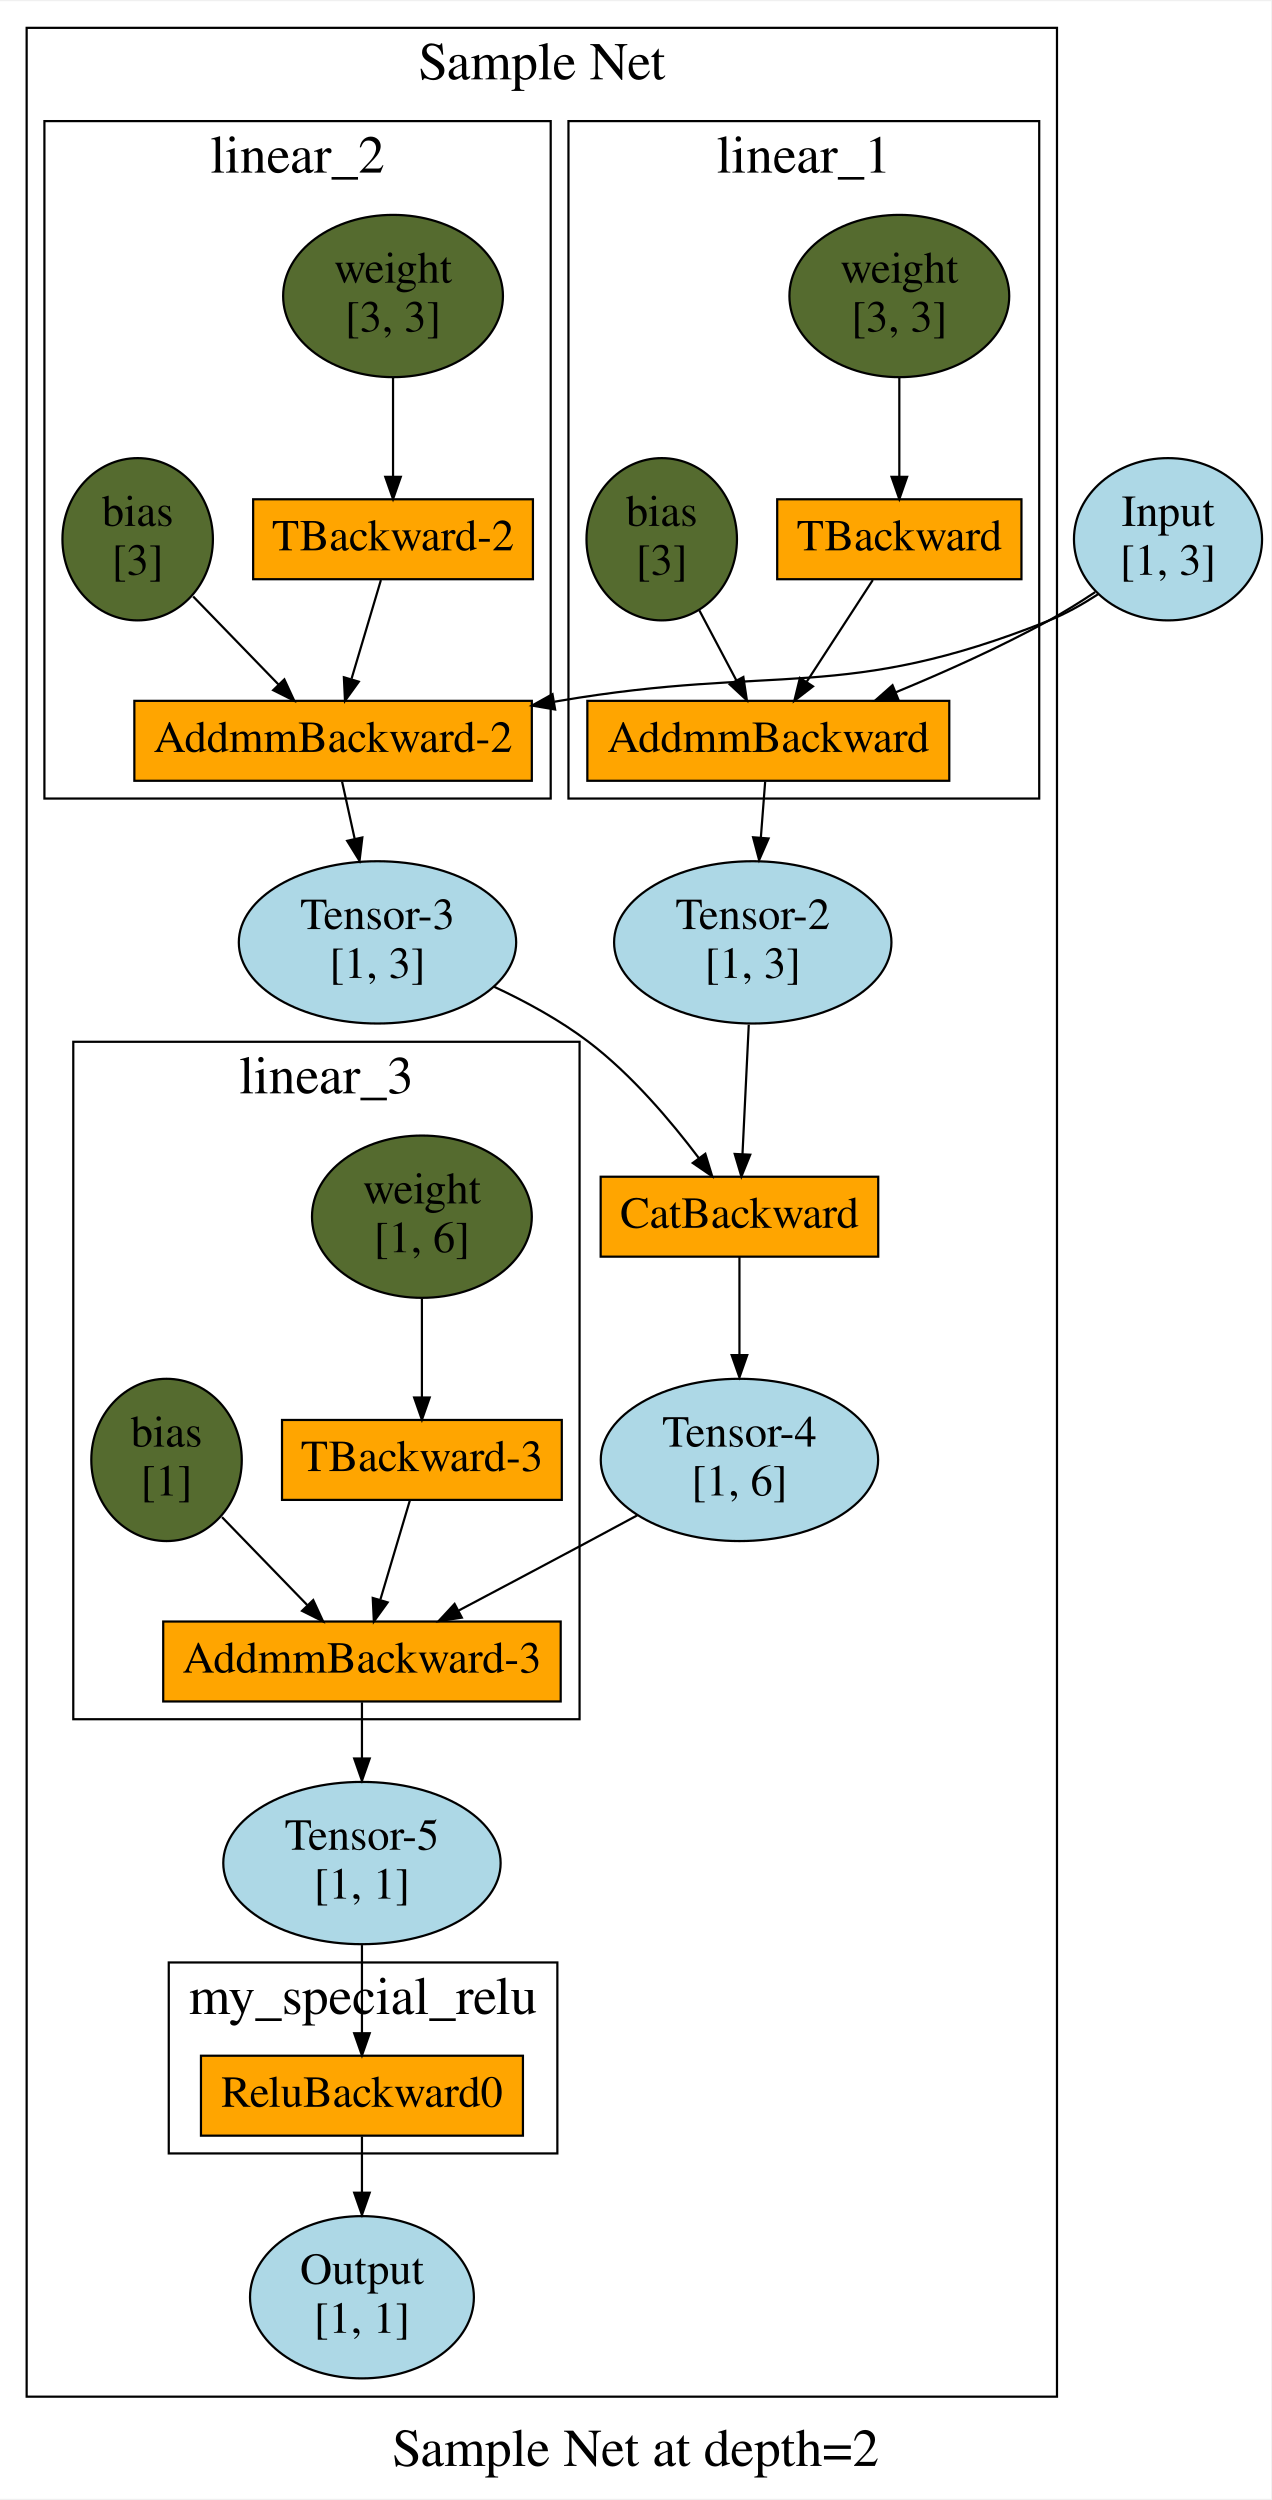
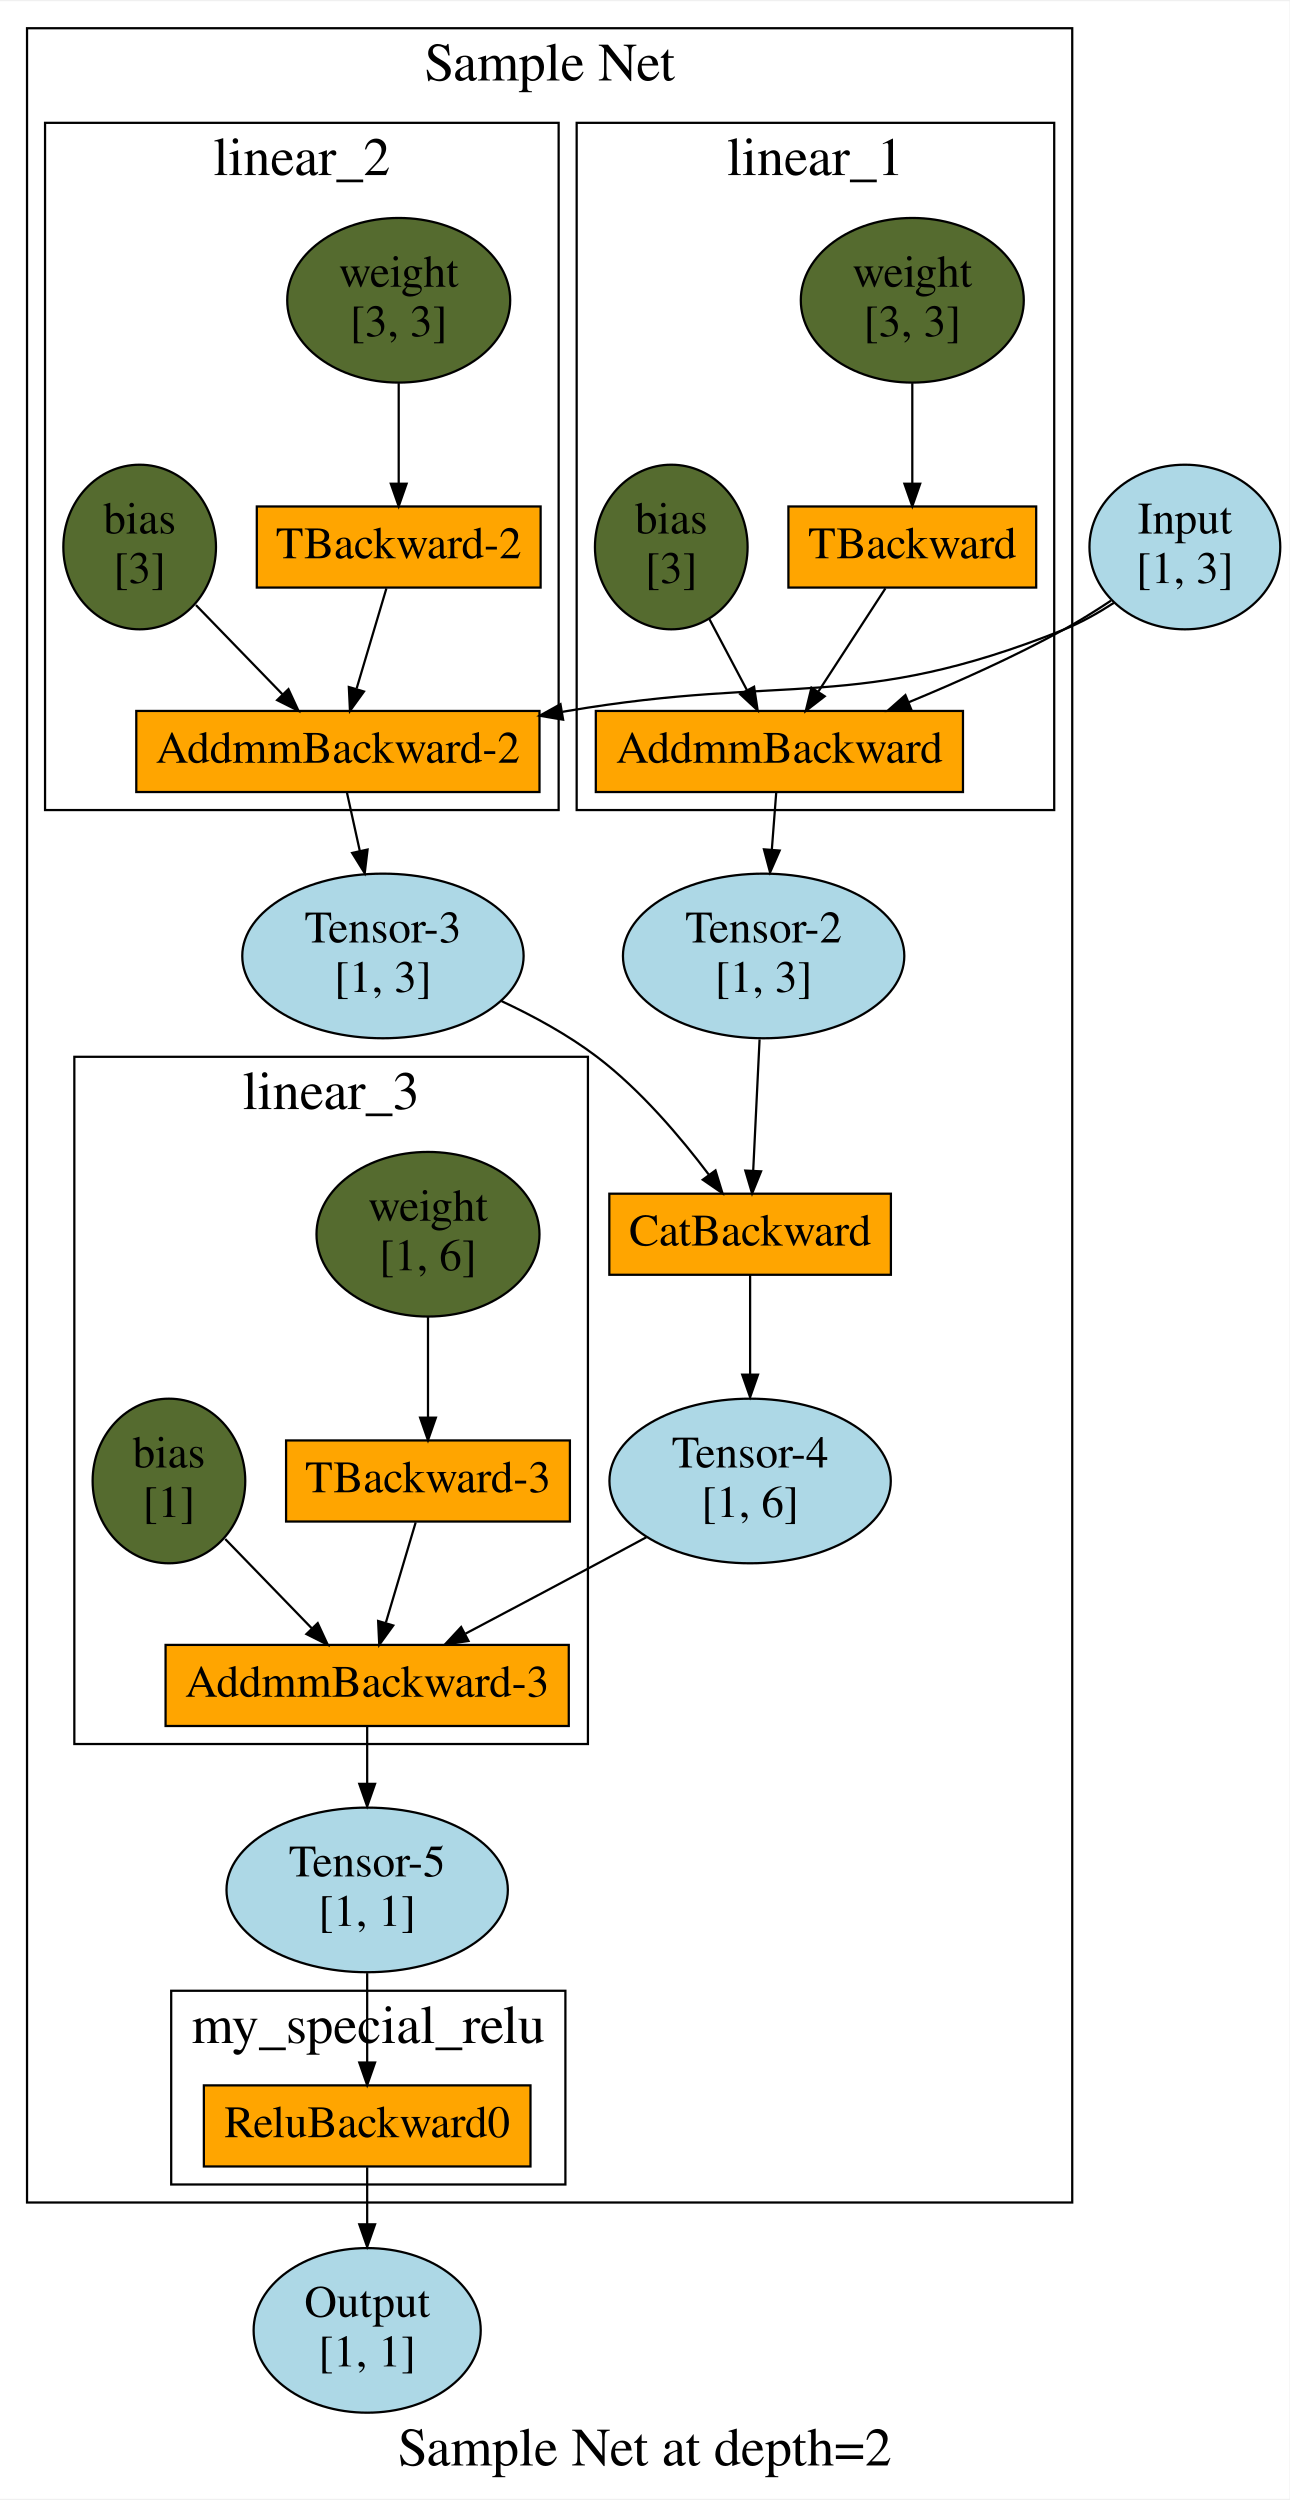
- <svg xmlns="http://www.w3.org/2000/svg" width="572pt" height="1125pt" viewBox="0.00 0.00 572.43 1124.77">
-   <g id="graph0" class="graph" transform="scale(1 1) rotate(0) translate(4 1120.774)">
-     <polygon fill="#ffffff" stroke="transparent" points="-4,4 -4,-1120.774 568.426,-1120.774 568.426,4 -4,4" />
+ <svg xmlns="http://www.w3.org/2000/svg" width="572pt" height="1109pt" viewBox="0.00 0.00 572.43 1108.77">
+   <g id="graph0" class="graph" transform="scale(1 1) rotate(0) translate(4 1104.774)">
+     <polygon fill="#ffffff" stroke="transparent" points="-4,4 -4,-1104.774 568.426,-1104.774 568.426,4 -4,4" />
    <text text-anchor="middle" x="282.213" y="-10.8" font-family="Times,serif" font-size="24.00" fill="#000000">Sample Net at depth=2</text>
    <g id="clust1" class="cluster">
-       <polygon fill="#ffffff" stroke="#000000" points="8,-42 8,-1108.774 472,-1108.774 472,-42 8,-42" />
-       <text text-anchor="middle" x="240" y="-1085.574" font-family="Times,serif" font-size="24.00" fill="#000000">Sample Net</text>
+       <polygon fill="#ffffff" stroke="#000000" points="8,-127.539 8,-1092.774 472,-1092.774 472,-127.539 8,-127.539" />
+       <text text-anchor="middle" x="240" y="-1069.574" font-family="Times,serif" font-size="24.00" fill="#000000">Sample Net</text>
    </g>
    <g id="clust2" class="cluster">
-       <polygon fill="#ffffff" stroke="#000000" points="72,-151.539 72,-237.539 247,-237.539 247,-151.539 72,-151.539" />
-       <text text-anchor="middle" x="159.5" y="-214.339" font-family="Times,serif" font-size="24.00" fill="#000000">my_special_relu</text>
+       <polygon fill="#ffffff" stroke="#000000" points="252,-745.696 252,-1050.774 464,-1050.774 464,-745.696 252,-745.696" />
+       <text text-anchor="middle" x="358" y="-1027.574" font-family="Times,serif" font-size="24.00" fill="#000000">linear_1</text>
    </g>
    <g id="clust3" class="cluster">
-       <polygon fill="#ffffff" stroke="#000000" points="252,-761.696 252,-1066.774 464,-1066.774 464,-761.696 252,-761.696" />
-       <text text-anchor="middle" x="358" y="-1043.574" font-family="Times,serif" font-size="24.00" fill="#000000">linear_1</text>
+       <polygon fill="#ffffff" stroke="#000000" points="16,-745.696 16,-1050.774 244,-1050.774 244,-745.696 16,-745.696" />
+       <text text-anchor="middle" x="130" y="-1027.574" font-family="Times,serif" font-size="24.00" fill="#000000">linear_2</text>
    </g>
    <g id="clust4" class="cluster">
-       <polygon fill="#ffffff" stroke="#000000" points="16,-761.696 16,-1066.774 244,-1066.774 244,-761.696 16,-761.696" />
-       <text text-anchor="middle" x="130" y="-1043.574" font-family="Times,serif" font-size="24.00" fill="#000000">linear_2</text>
+       <polygon fill="#ffffff" stroke="#000000" points="29,-331.078 29,-636.156 257,-636.156 257,-331.078 29,-331.078" />
+       <text text-anchor="middle" x="143" y="-612.956" font-family="Times,serif" font-size="24.00" fill="#000000">linear_3</text>
    </g>
    <g id="clust5" class="cluster">
-       <polygon fill="#ffffff" stroke="#000000" points="29,-347.078 29,-652.156 257,-652.156 257,-347.078 29,-347.078" />
-       <text text-anchor="middle" x="143" y="-628.956" font-family="Times,serif" font-size="24.00" fill="#000000">linear_3</text>
+       <polygon fill="#ffffff" stroke="#000000" points="72,-135.539 72,-221.539 247,-221.539 247,-135.539 72,-135.539" />
+       <text text-anchor="middle" x="159.5" y="-198.339" font-family="Times,serif" font-size="24.00" fill="#000000">my_special_relu</text>
    </g>
    <g id="node1" class="node">
-       <ellipse fill="#add8e6" stroke="#000000" cx="159" cy="-282.309" rx="62.452" ry="36.541" />
-       <text text-anchor="middle" x="159" y="-288.309" font-family="Times,serif" font-size="20.00" fill="#000000">Tensor-5</text>
-       <text text-anchor="middle" x="159" y="-266.309" font-family="Times,serif" font-size="20.00" fill="#000000">[1, 1]</text>
+       <polygon fill="#ffa500" stroke="#000000" points="231.5,-179.539 86.5,-179.539 86.5,-143.539 231.5,-143.539 231.5,-179.539" />
+       <text text-anchor="middle" x="159" y="-156.539" font-family="Times,serif" font-size="20.00" fill="#000000">ReluBackward0</text>
    </g>
    <g id="node2" class="node">
-       <polygon fill="#ffa500" stroke="#000000" points="231.5,-195.539 86.5,-195.539 86.5,-159.539 231.5,-159.539 231.5,-195.539" />
-       <text text-anchor="middle" x="159" y="-172.539" font-family="Times,serif" font-size="20.00" fill="#000000">ReluBackward0</text>
+       <ellipse fill="#add8e6" stroke="#000000" cx="159" cy="-70.77" rx="50.41" ry="36.541" />
+       <text text-anchor="middle" x="159" y="-76.77" font-family="Times,serif" font-size="20.00" fill="#000000">Output</text>
+       <text text-anchor="middle" x="159" y="-54.77" font-family="Times,serif" font-size="20.00" fill="#000000">[1, 1]</text>
    </g>
    <g id="edge1" class="edge">
-       <path fill="none" stroke="#000000" d="M159,-245.371C159,-232.339 159,-217.906 159,-205.716" />
-       <polygon fill="#000000" stroke="#000000" points="162.5,-205.672 159,-195.672 155.5,-205.672 162.5,-205.672" />
+       <path fill="none" stroke="#000000" d="M159,-143.171C159,-135.793 159,-126.919 159,-117.951" />
+       <polygon fill="#000000" stroke="#000000" points="162.5,-117.861 159,-107.861 155.5,-117.861 162.5,-117.861" />
+     </g>
+     <g id="node3" class="node">
+       <ellipse fill="#add8e6" stroke="#000000" cx="329" cy="-447.848" rx="62.452" ry="36.541" />
+       <text text-anchor="middle" x="329" y="-453.848" font-family="Times,serif" font-size="20.00" fill="#000000">Tensor-4</text>
+       <text text-anchor="middle" x="329" y="-431.848" font-family="Times,serif" font-size="20.00" fill="#000000">[1, 6]</text>
+     </g>
+     <g id="node4" class="node">
+       <polygon fill="#ffa500" stroke="#000000" points="248.5,-375.078 69.5,-375.078 69.5,-339.078 248.5,-339.078 248.5,-375.078" />
+       <text text-anchor="middle" x="159" y="-352.078" font-family="Times,serif" font-size="20.00" fill="#000000">AddmmBackward-3</text>
+     </g>
+     <g id="edge2" class="edge">
+       <path fill="none" stroke="#000000" d="M282.941,-422.872C275.607,-418.915 268.1,-414.877 261,-411.078 241.893,-400.855 220.726,-389.632 202.65,-380.079" />
+       <polygon fill="#000000" stroke="#000000" points="203.983,-376.825 193.506,-375.25 200.714,-383.015 203.983,-376.825" />
    </g>
    <g id="node5" class="node">
-       <ellipse fill="#add8e6" stroke="#000000" cx="159" cy="-86.77" rx="50.41" ry="36.541" />
-       <text text-anchor="middle" x="159" y="-92.77" font-family="Times,serif" font-size="20.00" fill="#000000">Output</text>
-       <text text-anchor="middle" x="159" y="-70.77" font-family="Times,serif" font-size="20.00" fill="#000000">[1, 1]</text>
+       <ellipse fill="#add8e6" stroke="#000000" cx="159" cy="-266.309" rx="62.452" ry="36.541" />
+       <text text-anchor="middle" x="159" y="-272.309" font-family="Times,serif" font-size="20.00" fill="#000000">Tensor-5</text>
+       <text text-anchor="middle" x="159" y="-250.309" font-family="Times,serif" font-size="20.00" fill="#000000">[1, 1]</text>
+     </g>
+     <g id="edge12" class="edge">
+       <path fill="none" stroke="#000000" d="M159,-338.71C159,-331.333 159,-322.458 159,-313.49" />
+       <polygon fill="#000000" stroke="#000000" points="162.5,-313.4 159,-303.4 155.5,-313.4 162.5,-313.4" />
    </g>
    <g id="edge3" class="edge">
-       <path fill="none" stroke="#000000" d="M159,-159.171C159,-151.793 159,-142.919 159,-133.951" />
-       <polygon fill="#000000" stroke="#000000" points="162.5,-133.861 159,-123.861 155.5,-133.861 162.5,-133.861" />
-     </g>
-     <g id="node3" class="node">
-       <ellipse fill="#add8e6" stroke="#000000" cx="329" cy="-463.848" rx="62.452" ry="36.541" />
-       <text text-anchor="middle" x="329" y="-469.848" font-family="Times,serif" font-size="20.00" fill="#000000">Tensor-4</text>
-       <text text-anchor="middle" x="329" y="-447.848" font-family="Times,serif" font-size="20.00" fill="#000000">[1, 6]</text>
-     </g>
-     <g id="node4" class="node">
-       <polygon fill="#ffa500" stroke="#000000" points="248.5,-391.078 69.5,-391.078 69.5,-355.078 248.5,-355.078 248.5,-391.078" />
-       <text text-anchor="middle" x="159" y="-368.078" font-family="Times,serif" font-size="20.00" fill="#000000">AddmmBackward-3</text>
-     </g>
-     <g id="edge2" class="edge">
-       <path fill="none" stroke="#000000" d="M282.941,-438.872C275.607,-434.915 268.1,-430.877 261,-427.078 241.893,-416.855 220.726,-405.632 202.65,-396.079" />
-       <polygon fill="#000000" stroke="#000000" points="203.983,-392.825 193.506,-391.25 200.714,-399.015 203.983,-392.825" />
-     </g>
-     <g id="edge12" class="edge">
-       <path fill="none" stroke="#000000" d="M159,-354.71C159,-347.333 159,-338.458 159,-329.49" />
-       <polygon fill="#000000" stroke="#000000" points="162.5,-329.4 159,-319.4 155.5,-329.4 162.5,-329.4" />
+       <path fill="none" stroke="#000000" d="M159,-229.371C159,-216.339 159,-201.906 159,-189.716" />
+       <polygon fill="#000000" stroke="#000000" points="162.5,-189.672 159,-179.672 155.5,-189.672 162.5,-189.672" />
    </g>
    <g id="node6" class="node">
-       <ellipse fill="#add8e6" stroke="#000000" cx="166" cy="-696.926" rx="62.452" ry="36.541" />
-       <text text-anchor="middle" x="166" y="-702.926" font-family="Times,serif" font-size="20.00" fill="#000000">Tensor-3</text>
-       <text text-anchor="middle" x="166" y="-680.926" font-family="Times,serif" font-size="20.00" fill="#000000">[1, 3]</text>
+       <polygon fill="#ffa500" stroke="#000000" points="423.5,-789.696 260.5,-789.696 260.5,-753.696 423.5,-753.696 423.5,-789.696" />
+       <text text-anchor="middle" x="342" y="-766.696" font-family="Times,serif" font-size="20.00" fill="#000000">AddmmBackward</text>
    </g>
    <g id="node7" class="node">
-       <polygon fill="#ffa500" stroke="#000000" points="391.5,-591.387 266.5,-591.387 266.5,-555.387 391.5,-555.387 391.5,-591.387" />
-       <text text-anchor="middle" x="329" y="-568.387" font-family="Times,serif" font-size="20.00" fill="#000000">CatBackward</text>
+       <ellipse fill="#add8e6" stroke="#000000" cx="335" cy="-680.926" rx="62.452" ry="36.541" />
+       <text text-anchor="middle" x="335" y="-686.926" font-family="Times,serif" font-size="20.00" fill="#000000">Tensor-2</text>
+       <text text-anchor="middle" x="335" y="-664.926" font-family="Times,serif" font-size="20.00" fill="#000000">[1, 3]</text>
+     </g>
+     <g id="edge4" class="edge">
+       <path fill="none" stroke="#000000" d="M340.583,-753.327C340.014,-745.95 339.33,-737.076 338.639,-728.107" />
+       <polygon fill="#000000" stroke="#000000" points="342.119,-727.718 337.86,-718.017 335.14,-728.257 342.119,-727.718" />
+     </g>
+     <g id="node16" class="node">
+       <polygon fill="#ffa500" stroke="#000000" points="391.5,-575.387 266.5,-575.387 266.5,-539.387 391.5,-539.387 391.5,-575.387" />
+       <text text-anchor="middle" x="329" y="-552.387" font-family="Times,serif" font-size="20.00" fill="#000000">CatBackward</text>
+     </g>
+     <g id="edge18" class="edge">
+       <path fill="none" stroke="#000000" d="M333.2,-643.86C332.291,-625.144 331.206,-602.804 330.366,-585.52" />
+       <polygon fill="#000000" stroke="#000000" points="333.86,-585.307 329.879,-575.489 326.868,-585.647 333.86,-585.307" />
+     </g>
+     <g id="node8" class="node">
+       <ellipse fill="#556b2f" stroke="#000000" cx="401" cy="-972.004" rx="49.495" ry="36.541" />
+       <text text-anchor="middle" x="401" y="-978.004" font-family="Times,serif" font-size="20.00" fill="#000000">weight</text>
+       <text text-anchor="middle" x="401" y="-956.004" font-family="Times,serif" font-size="20.00" fill="#000000">[3, 3]</text>
+     </g>
+     <g id="node9" class="node">
+       <polygon fill="#ffa500" stroke="#000000" points="456,-880.465 346,-880.465 346,-844.465 456,-844.465 456,-880.465" />
+       <text text-anchor="middle" x="401" y="-857.465" font-family="Times,serif" font-size="20.00" fill="#000000">TBackward</text>
+     </g>
+     <g id="edge5" class="edge">
+       <path fill="none" stroke="#000000" d="M401,-935.225C401,-920.708 401,-904.295 401,-890.736" />
+       <polygon fill="#000000" stroke="#000000" points="404.5,-890.565 401,-880.565 397.5,-890.565 404.5,-890.565" />
+     </g>
+     <g id="edge6" class="edge">
+       <path fill="none" stroke="#000000" d="M389.06,-844.096C380.528,-830.969 368.913,-813.101 359.358,-798.4" />
+       <polygon fill="#000000" stroke="#000000" points="362.105,-796.204 353.72,-789.727 356.236,-800.019 362.105,-796.204" />
+     </g>
+     <g id="node10" class="node">
+       <ellipse fill="#556b2f" stroke="#000000" cx="294" cy="-862.465" rx="33.882" ry="36.541" />
+       <text text-anchor="middle" x="294" y="-868.465" font-family="Times,serif" font-size="20.00" fill="#000000">bias</text>
+       <text text-anchor="middle" x="294" y="-846.465" font-family="Times,serif" font-size="20.00" fill="#000000">[3]</text>
+     </g>
+     <g id="edge7" class="edge">
+       <path fill="none" stroke="#000000" d="M310.923,-830.463C316.364,-820.174 322.338,-808.878 327.581,-798.962" />
+       <polygon fill="#000000" stroke="#000000" points="330.763,-800.432 332.344,-789.956 324.575,-797.16 330.763,-800.432" />
+     </g>
+     <g id="node11" class="node">
+       <polygon fill="#ffa500" stroke="#000000" points="235.5,-789.696 56.5,-789.696 56.5,-753.696 235.5,-753.696 235.5,-789.696" />
+       <text text-anchor="middle" x="146" y="-766.696" font-family="Times,serif" font-size="20.00" fill="#000000">AddmmBackward-2</text>
+     </g>
+     <g id="node12" class="node">
+       <ellipse fill="#add8e6" stroke="#000000" cx="166" cy="-680.926" rx="62.452" ry="36.541" />
+       <text text-anchor="middle" x="166" y="-686.926" font-family="Times,serif" font-size="20.00" fill="#000000">Tensor-3</text>
+       <text text-anchor="middle" x="166" y="-664.926" font-family="Times,serif" font-size="20.00" fill="#000000">[1, 3]</text>
+     </g>
+     <g id="edge8" class="edge">
+       <path fill="none" stroke="#000000" d="M150.047,-753.327C151.707,-745.794 153.711,-736.701 155.729,-727.541" />
+       <polygon fill="#000000" stroke="#000000" points="159.175,-728.164 157.909,-717.645 152.339,-726.658 159.175,-728.164" />
    </g>
    <g id="edge16" class="edge">
-       <path fill="none" stroke="#000000" d="M218.532,-676.927C233.004,-670.183 248.222,-661.86 261,-652.156 280.358,-637.455 298.151,-616.449 310.677,-599.826" />
-       <polygon fill="#000000" stroke="#000000" points="313.628,-601.721 316.728,-591.589 307.987,-597.576 313.628,-601.721" />
+       <path fill="none" stroke="#000000" d="M218.532,-660.927C233.004,-654.183 248.222,-645.86 261,-636.156 280.358,-621.455 298.151,-600.449 310.677,-583.826" />
+       <polygon fill="#000000" stroke="#000000" points="313.628,-585.721 316.728,-575.589 307.987,-581.576 313.628,-585.721" />
+     </g>
+     <g id="node13" class="node">
+       <ellipse fill="#556b2f" stroke="#000000" cx="173" cy="-972.004" rx="49.495" ry="36.541" />
+       <text text-anchor="middle" x="173" y="-978.004" font-family="Times,serif" font-size="20.00" fill="#000000">weight</text>
+       <text text-anchor="middle" x="173" y="-956.004" font-family="Times,serif" font-size="20.00" fill="#000000">[3, 3]</text>
+     </g>
+     <g id="node14" class="node">
+       <polygon fill="#ffa500" stroke="#000000" points="236,-880.465 110,-880.465 110,-844.465 236,-844.465 236,-880.465" />
+       <text text-anchor="middle" x="173" y="-857.465" font-family="Times,serif" font-size="20.00" fill="#000000">TBackward-2</text>
+     </g>
+     <g id="edge9" class="edge">
+       <path fill="none" stroke="#000000" d="M173,-935.225C173,-920.708 173,-904.295 173,-890.736" />
+       <polygon fill="#000000" stroke="#000000" points="176.5,-890.565 173,-880.565 169.5,-890.565 176.5,-890.565" />
+     </g>
+     <g id="edge10" class="edge">
+       <path fill="none" stroke="#000000" d="M167.536,-844.096C163.742,-831.341 158.616,-814.109 154.317,-799.656" />
+       <polygon fill="#000000" stroke="#000000" points="157.57,-798.314 151.364,-789.727 150.86,-800.31 157.57,-798.314" />
+     </g>
+     <g id="node15" class="node">
+       <ellipse fill="#556b2f" stroke="#000000" cx="58" cy="-862.465" rx="33.882" ry="36.541" />
+       <text text-anchor="middle" x="58" y="-868.465" font-family="Times,serif" font-size="20.00" fill="#000000">bias</text>
+       <text text-anchor="middle" x="58" y="-846.465" font-family="Times,serif" font-size="20.00" fill="#000000">[3]</text>
+     </g>
+     <g id="edge11" class="edge">
+       <path fill="none" stroke="#000000" d="M82.982,-836.697C95.017,-824.283 109.402,-809.445 121.388,-797.082" />
+       <polygon fill="#000000" stroke="#000000" points="124.051,-799.363 128.499,-789.747 119.025,-794.491 124.051,-799.363" />
    </g>
    <g id="edge17" class="edge">
-       <path fill="none" stroke="#000000" d="M329,-555.299C329,-543.236 329,-526.779 329,-511.149" />
-       <polygon fill="#000000" stroke="#000000" points="332.5,-511.052 329,-501.052 325.5,-511.052 332.5,-511.052" />
-     </g>
-     <g id="node8" class="node">
-       <polygon fill="#ffa500" stroke="#000000" points="423.5,-805.696 260.5,-805.696 260.5,-769.696 423.5,-769.696 423.5,-805.696" />
-       <text text-anchor="middle" x="342" y="-782.696" font-family="Times,serif" font-size="20.00" fill="#000000">AddmmBackward</text>
-     </g>
-     <g id="node9" class="node">
-       <ellipse fill="#add8e6" stroke="#000000" cx="335" cy="-696.926" rx="62.452" ry="36.541" />
-       <text text-anchor="middle" x="335" y="-702.926" font-family="Times,serif" font-size="20.00" fill="#000000">Tensor-2</text>
-       <text text-anchor="middle" x="335" y="-680.926" font-family="Times,serif" font-size="20.00" fill="#000000">[1, 3]</text>
-     </g>
-     <g id="edge4" class="edge">
-       <path fill="none" stroke="#000000" d="M340.583,-769.327C340.014,-761.95 339.33,-753.076 338.639,-744.107" />
-       <polygon fill="#000000" stroke="#000000" points="342.119,-743.718 337.86,-734.017 335.14,-744.257 342.119,-743.718" />
-     </g>
-     <g id="edge18" class="edge">
-       <path fill="none" stroke="#000000" d="M333.2,-659.86C332.291,-641.144 331.206,-618.804 330.366,-601.52" />
-       <polygon fill="#000000" stroke="#000000" points="333.86,-601.307 329.879,-591.489 326.868,-601.647 333.86,-601.307" />
-     </g>
-     <g id="node10" class="node">
-       <ellipse fill="#556b2f" stroke="#000000" cx="401" cy="-988.004" rx="49.495" ry="36.541" />
-       <text text-anchor="middle" x="401" y="-994.004" font-family="Times,serif" font-size="20.00" fill="#000000">weight</text>
-       <text text-anchor="middle" x="401" y="-972.004" font-family="Times,serif" font-size="20.00" fill="#000000">[3, 3]</text>
-     </g>
-     <g id="node12" class="node">
-       <polygon fill="#ffa500" stroke="#000000" points="456,-896.465 346,-896.465 346,-860.465 456,-860.465 456,-896.465" />
-       <text text-anchor="middle" x="401" y="-873.465" font-family="Times,serif" font-size="20.00" fill="#000000">TBackward</text>
-     </g>
-     <g id="edge5" class="edge">
-       <path fill="none" stroke="#000000" d="M401,-951.225C401,-936.708 401,-920.295 401,-906.736" />
-       <polygon fill="#000000" stroke="#000000" points="404.5,-906.565 401,-896.565 397.5,-906.565 404.5,-906.565" />
-     </g>
-     <g id="node11" class="node">
-       <ellipse fill="#556b2f" stroke="#000000" cx="294" cy="-878.465" rx="33.882" ry="36.541" />
-       <text text-anchor="middle" x="294" y="-884.465" font-family="Times,serif" font-size="20.00" fill="#000000">bias</text>
-       <text text-anchor="middle" x="294" y="-862.465" font-family="Times,serif" font-size="20.00" fill="#000000">[3]</text>
-     </g>
-     <g id="edge6" class="edge">
-       <path fill="none" stroke="#000000" d="M310.923,-846.463C316.364,-836.174 322.338,-824.878 327.581,-814.962" />
-       <polygon fill="#000000" stroke="#000000" points="330.763,-816.432 332.344,-805.956 324.575,-813.16 330.763,-816.432" />
-     </g>
-     <g id="edge7" class="edge">
-       <path fill="none" stroke="#000000" d="M389.06,-860.096C380.528,-846.969 368.913,-829.101 359.358,-814.4" />
-       <polygon fill="#000000" stroke="#000000" points="362.105,-812.204 353.72,-805.727 356.236,-816.019 362.105,-812.204" />
-     </g>
-     <g id="node13" class="node">
-       <polygon fill="#ffa500" stroke="#000000" points="235.5,-805.696 56.5,-805.696 56.5,-769.696 235.5,-769.696 235.5,-805.696" />
-       <text text-anchor="middle" x="146" y="-782.696" font-family="Times,serif" font-size="20.00" fill="#000000">AddmmBackward-2</text>
-     </g>
-     <g id="edge8" class="edge">
-       <path fill="none" stroke="#000000" d="M150.047,-769.327C151.707,-761.794 153.711,-752.701 155.729,-743.541" />
-       <polygon fill="#000000" stroke="#000000" points="159.175,-744.164 157.909,-733.645 152.339,-742.658 159.175,-744.164" />
-     </g>
-     <g id="node14" class="node">
-       <ellipse fill="#556b2f" stroke="#000000" cx="173" cy="-988.004" rx="49.495" ry="36.541" />
-       <text text-anchor="middle" x="173" y="-994.004" font-family="Times,serif" font-size="20.00" fill="#000000">weight</text>
-       <text text-anchor="middle" x="173" y="-972.004" font-family="Times,serif" font-size="20.00" fill="#000000">[3, 3]</text>
-     </g>
-     <g id="node15" class="node">
-       <polygon fill="#ffa500" stroke="#000000" points="236,-896.465 110,-896.465 110,-860.465 236,-860.465 236,-896.465" />
-       <text text-anchor="middle" x="173" y="-873.465" font-family="Times,serif" font-size="20.00" fill="#000000">TBackward-2</text>
-     </g>
-     <g id="edge9" class="edge">
-       <path fill="none" stroke="#000000" d="M173,-951.225C173,-936.708 173,-920.295 173,-906.736" />
-       <polygon fill="#000000" stroke="#000000" points="176.5,-906.565 173,-896.565 169.5,-906.565 176.5,-906.565" />
-     </g>
-     <g id="edge10" class="edge">
-       <path fill="none" stroke="#000000" d="M167.536,-860.096C163.742,-847.341 158.616,-830.109 154.317,-815.656" />
-       <polygon fill="#000000" stroke="#000000" points="157.57,-814.314 151.364,-805.727 150.86,-816.31 157.57,-814.314" />
-     </g>
-     <g id="node16" class="node">
-       <ellipse fill="#556b2f" stroke="#000000" cx="58" cy="-878.465" rx="33.882" ry="36.541" />
-       <text text-anchor="middle" x="58" y="-884.465" font-family="Times,serif" font-size="20.00" fill="#000000">bias</text>
-       <text text-anchor="middle" x="58" y="-862.465" font-family="Times,serif" font-size="20.00" fill="#000000">[3]</text>
-     </g>
-     <g id="edge11" class="edge">
-       <path fill="none" stroke="#000000" d="M82.982,-852.697C95.017,-840.283 109.402,-825.445 121.388,-813.082" />
-       <polygon fill="#000000" stroke="#000000" points="124.051,-815.363 128.499,-805.747 119.025,-810.491 124.051,-815.363" />
+       <path fill="none" stroke="#000000" d="M329,-539.299C329,-527.236 329,-510.779 329,-495.149" />
+       <polygon fill="#000000" stroke="#000000" points="332.5,-495.052 329,-485.052 325.5,-495.052 332.5,-495.052" />
    </g>
    <g id="node17" class="node">
-       <ellipse fill="#556b2f" stroke="#000000" cx="186" cy="-573.387" rx="49.495" ry="36.541" />
-       <text text-anchor="middle" x="186" y="-579.387" font-family="Times,serif" font-size="20.00" fill="#000000">weight</text>
-       <text text-anchor="middle" x="186" y="-557.387" font-family="Times,serif" font-size="20.00" fill="#000000">[1, 6]</text>
+       <ellipse fill="#556b2f" stroke="#000000" cx="186" cy="-557.387" rx="49.495" ry="36.541" />
+       <text text-anchor="middle" x="186" y="-563.387" font-family="Times,serif" font-size="20.00" fill="#000000">weight</text>
+       <text text-anchor="middle" x="186" y="-541.387" font-family="Times,serif" font-size="20.00" fill="#000000">[1, 6]</text>
    </g>
    <g id="node19" class="node">
-       <polygon fill="#ffa500" stroke="#000000" points="249,-481.848 123,-481.848 123,-445.848 249,-445.848 249,-481.848" />
-       <text text-anchor="middle" x="186" y="-458.848" font-family="Times,serif" font-size="20.00" fill="#000000">TBackward-3</text>
+       <polygon fill="#ffa500" stroke="#000000" points="249,-465.848 123,-465.848 123,-429.848 249,-429.848 249,-465.848" />
+       <text text-anchor="middle" x="186" y="-442.848" font-family="Times,serif" font-size="20.00" fill="#000000">TBackward-3</text>
    </g>
    <g id="edge13" class="edge">
-       <path fill="none" stroke="#000000" d="M186,-536.607C186,-522.091 186,-505.677 186,-492.118" />
-       <polygon fill="#000000" stroke="#000000" points="189.5,-491.947 186,-481.947 182.5,-491.947 189.5,-491.947" />
+       <path fill="none" stroke="#000000" d="M186,-520.607C186,-506.091 186,-489.677 186,-476.118" />
+       <polygon fill="#000000" stroke="#000000" points="189.5,-475.947 186,-465.947 182.5,-475.947 189.5,-475.947" />
    </g>
    <g id="node18" class="node">
-       <ellipse fill="#556b2f" stroke="#000000" cx="71" cy="-463.848" rx="33.882" ry="36.541" />
-       <text text-anchor="middle" x="71" y="-469.848" font-family="Times,serif" font-size="20.00" fill="#000000">bias</text>
-       <text text-anchor="middle" x="71" y="-447.848" font-family="Times,serif" font-size="20.00" fill="#000000">[1]</text>
+       <ellipse fill="#556b2f" stroke="#000000" cx="71" cy="-447.848" rx="33.882" ry="36.541" />
+       <text text-anchor="middle" x="71" y="-453.848" font-family="Times,serif" font-size="20.00" fill="#000000">bias</text>
+       <text text-anchor="middle" x="71" y="-431.848" font-family="Times,serif" font-size="20.00" fill="#000000">[1]</text>
    </g>
    <g id="edge14" class="edge">
-       <path fill="none" stroke="#000000" d="M95.982,-438.08C108.017,-425.666 122.402,-410.828 134.388,-398.464" />
-       <polygon fill="#000000" stroke="#000000" points="137.051,-400.746 141.499,-391.13 132.025,-395.874 137.051,-400.746" />
+       <path fill="none" stroke="#000000" d="M95.982,-422.08C108.017,-409.666 122.402,-394.828 134.388,-382.464" />
+       <polygon fill="#000000" stroke="#000000" points="137.051,-384.746 141.499,-375.13 132.025,-379.874 137.051,-384.746" />
    </g>
    <g id="edge15" class="edge">
-       <path fill="none" stroke="#000000" d="M180.536,-445.479C176.742,-432.724 171.616,-415.491 167.317,-401.038" />
-       <polygon fill="#000000" stroke="#000000" points="170.57,-399.697 164.364,-391.11 163.86,-401.693 170.57,-399.697" />
+       <path fill="none" stroke="#000000" d="M180.536,-429.479C176.742,-416.724 171.616,-399.491 167.317,-385.038" />
+       <polygon fill="#000000" stroke="#000000" points="170.57,-383.697 164.364,-375.11 163.86,-385.693 170.57,-383.697" />
    </g>
    <g id="node20" class="node">
-       <ellipse fill="#add8e6" stroke="#000000" cx="522" cy="-878.465" rx="42.353" ry="36.541" />
-       <text text-anchor="middle" x="522" y="-884.465" font-family="Times,serif" font-size="20.00" fill="#000000">Input</text>
-       <text text-anchor="middle" x="522" y="-862.465" font-family="Times,serif" font-size="20.00" fill="#000000">[1, 3]</text>
+       <ellipse fill="#add8e6" stroke="#000000" cx="522" cy="-862.465" rx="42.353" ry="36.541" />
+       <text text-anchor="middle" x="522" y="-868.465" font-family="Times,serif" font-size="20.00" fill="#000000">Input</text>
+       <text text-anchor="middle" x="522" y="-846.465" font-family="Times,serif" font-size="20.00" fill="#000000">[1, 3]</text>
+     </g>
+     <g id="edge20" class="edge">
+       <path fill="none" stroke="#000000" d="M489.221,-838.675C482.36,-834.117 475.062,-829.566 468,-825.696 446.275,-813.789 421.384,-802.637 399.495,-793.594" />
+       <polygon fill="#000000" stroke="#000000" points="400.576,-790.255 389.994,-789.723 397.934,-796.738 400.576,-790.255" />
    </g>
    <g id="edge19" class="edge">
-       <path fill="none" stroke="#000000" d="M489.221,-854.675C482.36,-850.117 475.062,-845.566 468,-841.696 446.275,-829.789 421.384,-818.637 399.495,-809.594" />
-       <polygon fill="#000000" stroke="#000000" points="400.576,-806.255 389.994,-805.723 397.934,-812.738 400.576,-806.255" />
-     </g>
-     <g id="edge20" class="edge">
-       <path fill="none" stroke="#000000" d="M490.456,-853.668C483.384,-849.076 475.689,-844.767 468,-841.696 375.99,-804.945 345.676,-822.305 248,-805.696 247.236,-805.566 246.468,-805.435 245.697,-805.303" />
-       <polygon fill="#000000" stroke="#000000" points="245.993,-801.803 235.545,-803.563 244.81,-808.702 245.993,-801.803" />
+       <path fill="none" stroke="#000000" d="M490.456,-837.668C483.384,-833.076 475.689,-828.767 468,-825.696 375.99,-788.945 345.676,-806.305 248,-789.696 247.236,-789.566 246.468,-789.435 245.697,-789.303" />
+       <polygon fill="#000000" stroke="#000000" points="245.993,-785.803 235.545,-787.563 244.81,-792.702 245.993,-785.803" />
    </g>
  </g>
</svg>
